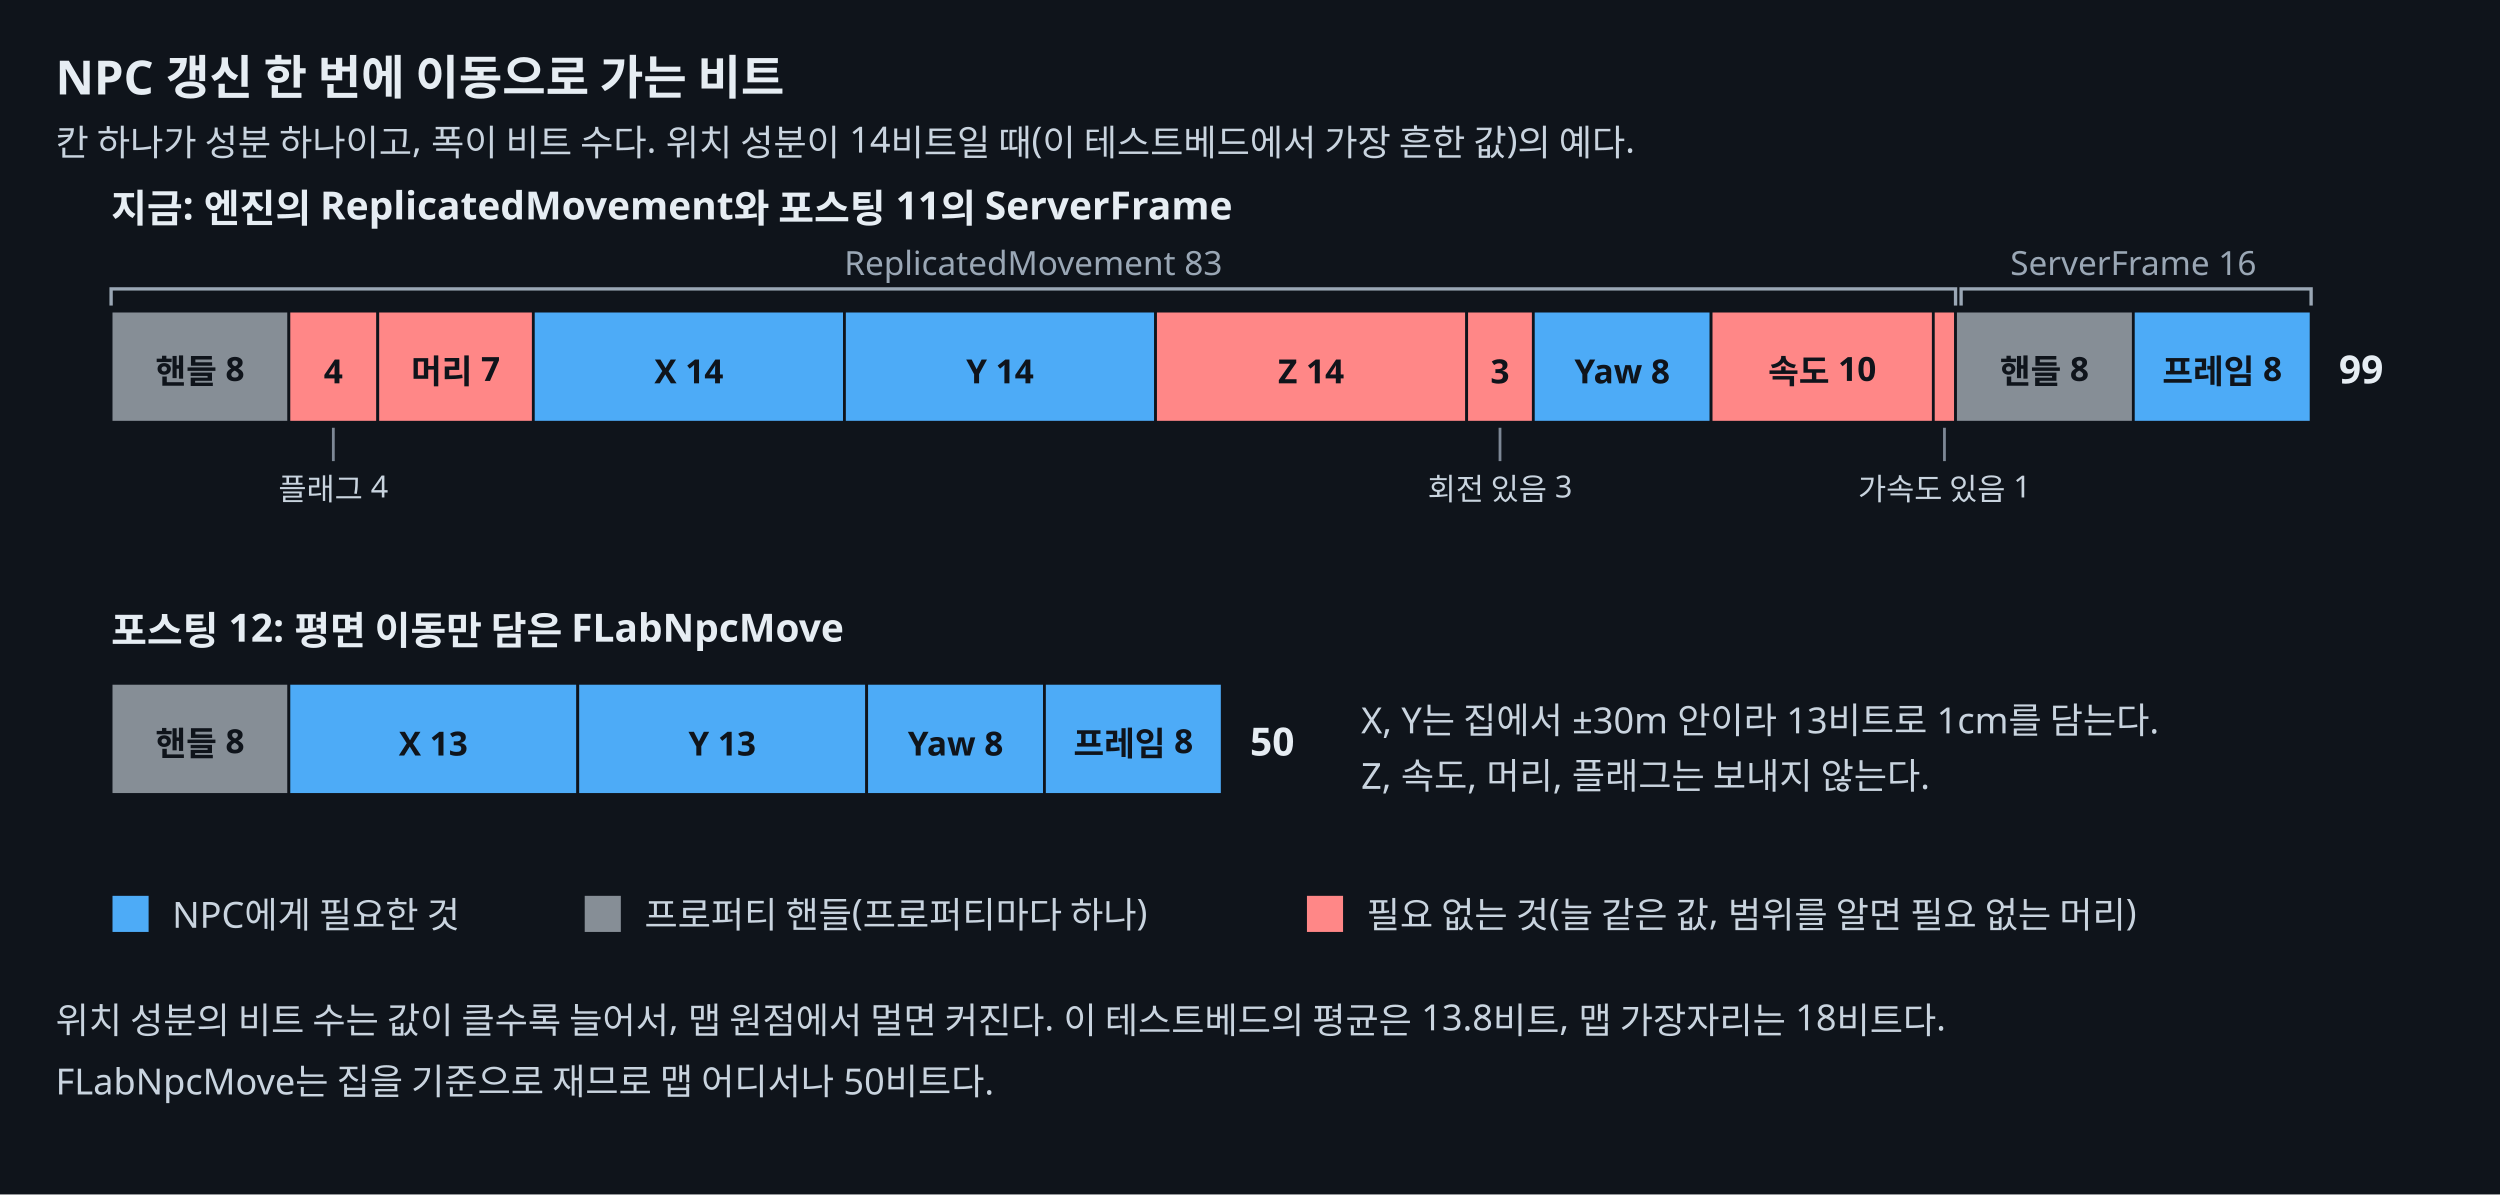
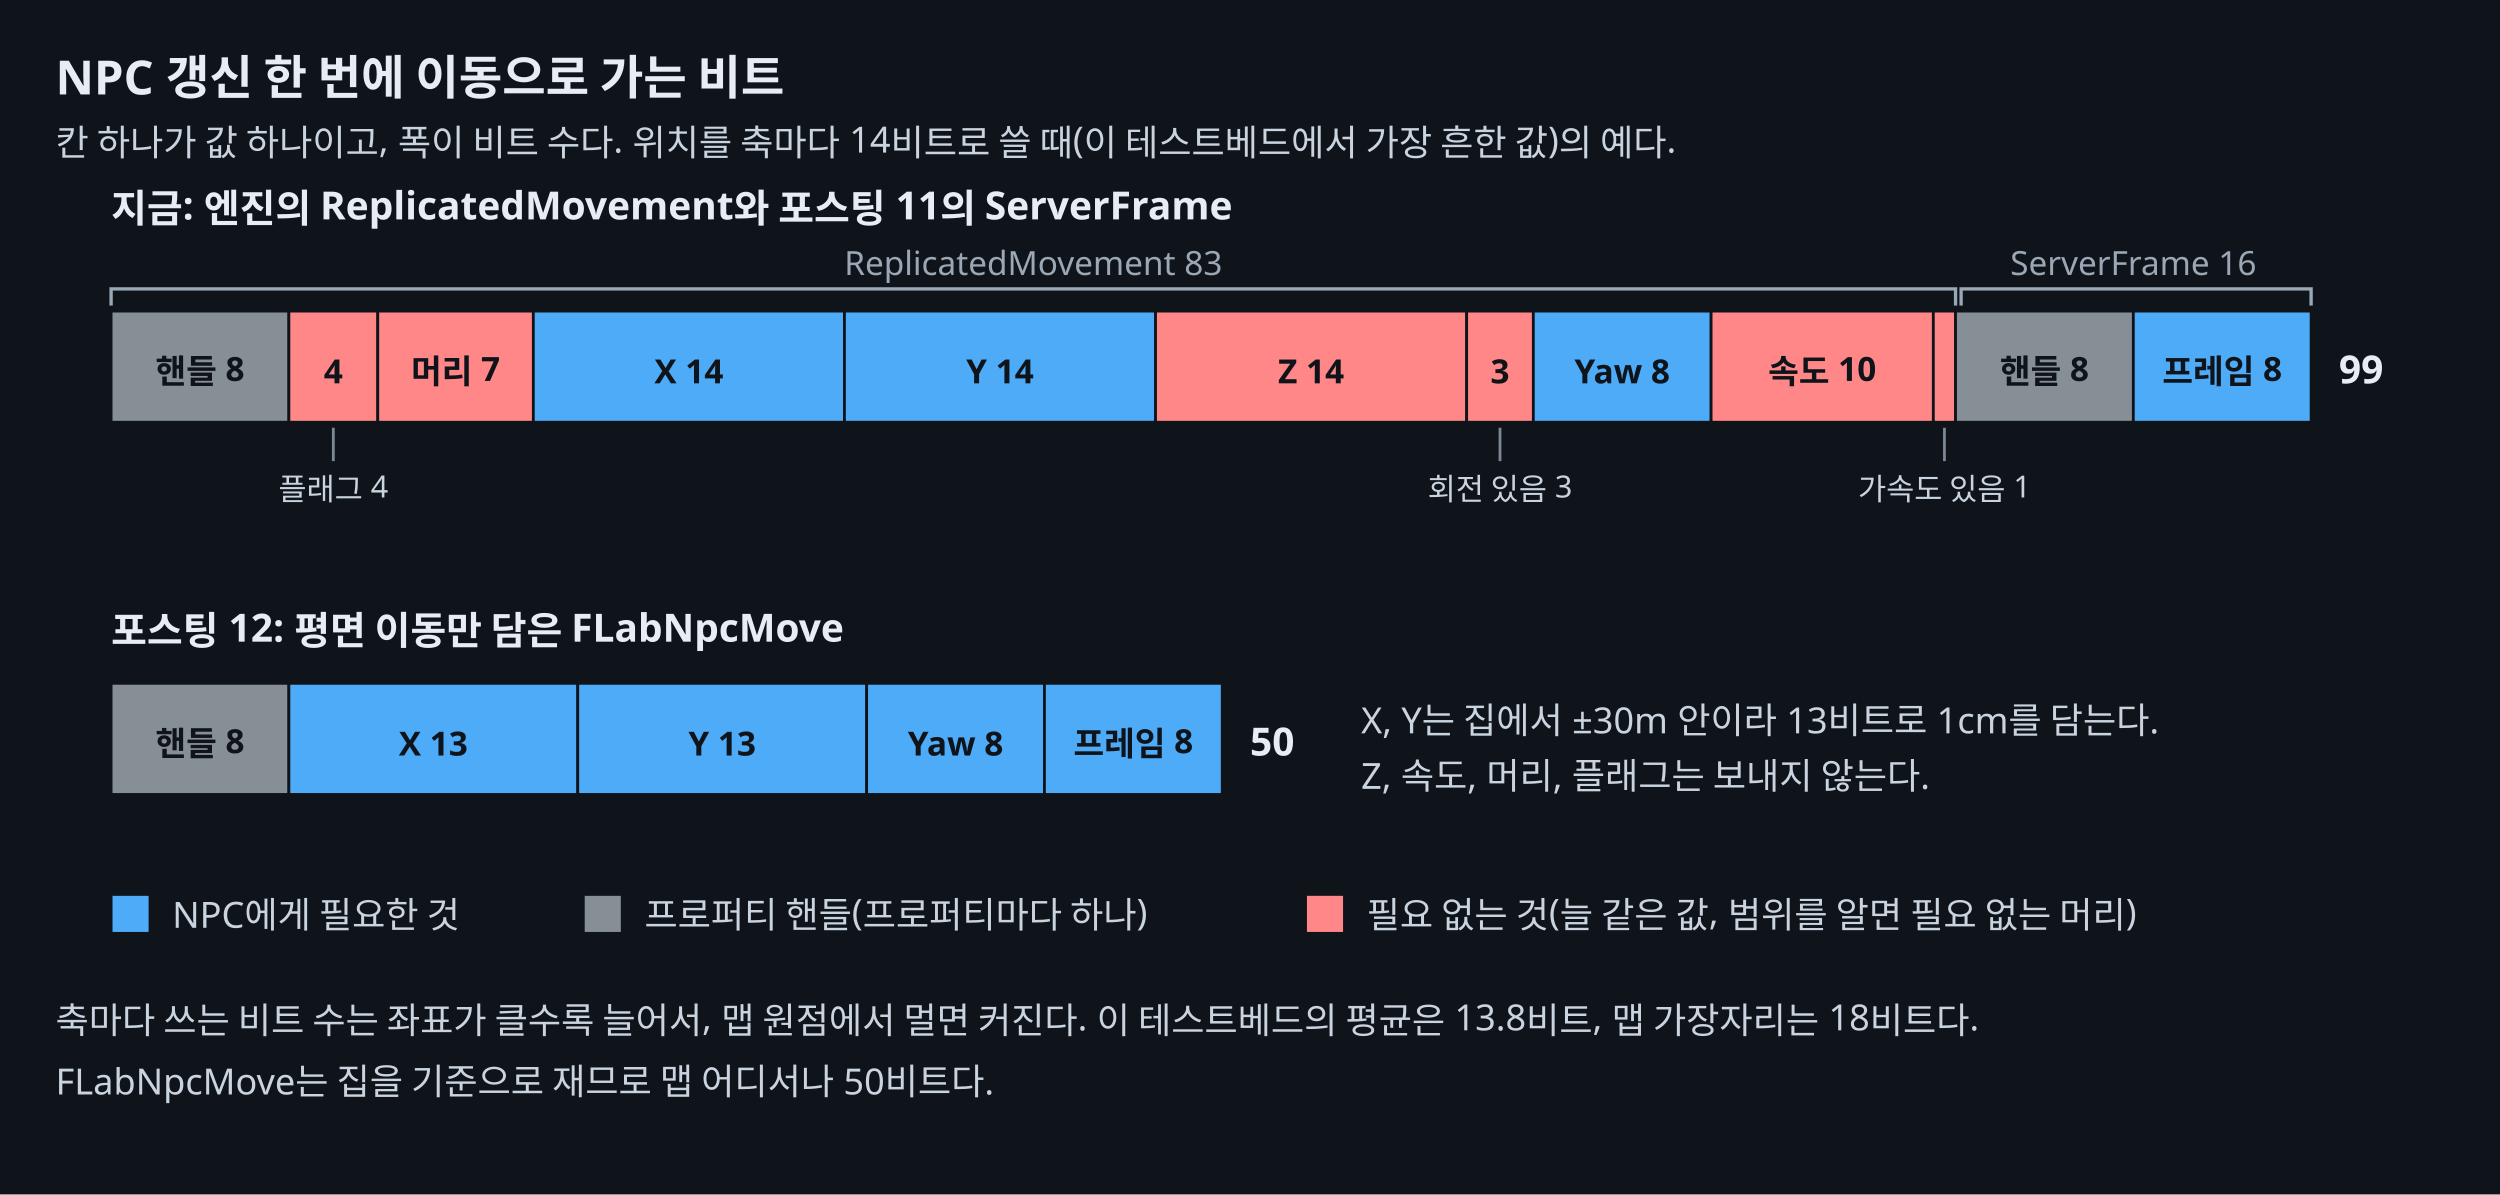
<svg xmlns="http://www.w3.org/2000/svg" viewBox="0 0 900 430" width="900" height="430" role="img" aria-label="NPC 갱신 한 번에 이동으로 가는 비트. 지금은 ReplicatedMovement 83비트와 ServerFrame 16비트로 99비트이고 그중 Z, 속도, 위치 머리, 늘 같은 플래그가 필요 없다. FLabNpcMove는 집 기준 X, Y 13비트씩, Yaw, 프레임 번호와 핸들로 50비트다.">
  <style>
text{font-family:'Malgun Gothic','Apple SD Gothic Neo','Noto Sans KR',sans-serif;fill:#e6edf3}
.bg{fill:#0f141b}
.title{font-size:17px;font-weight:700}
.note{font-size:13px;fill:#c9d4df}
.head{font-size:14px;font-weight:700}
.need{fill:#4dabf7;stroke:#0f141b;stroke-width:1}
.handle{fill:#868e96;stroke:#0f141b;stroke-width:1}
.waste{fill:#ff8787;stroke:#0f141b;stroke-width:1}
.bits{font-size:12px;font-weight:700;text-anchor:middle;fill:#0f141b}
.small{font-size:11px;text-anchor:middle;fill:#c9d4df}
.lead{stroke:#7d8896;stroke-width:1}
.brace{fill:none;stroke:#9aa7b5;stroke-width:1.2}
.bl{font-size:12px;fill:#9aa7b5;text-anchor:middle}
.total{font-size:14px;font-weight:700}
</style>
  <rect width="900" height="430" class="bg" />
  <text x="20" y="34" class="title">NPC 갱신 한 번에 이동으로 가는 비트</text>
-   <text x="20" y="56" class="note">칸 하나가 성분 하나이고, 폭이 비트 수다. 위치 성분이 14비트일 때(이 테스트베드에서 가장 흔한 값)의 예다.</text>
+   <text x="20" y="56" class="note">칸 하나가 값 하나이고, 폭이 비트 수다. 위치를 축마다 14비트로 쓸 때(이 테스트베드에서 가장 흔한 값)의 예다.</text>
  <text x="40" y="80" class="head">지금: 엔진의 ReplicatedMovement와 포스팅 11의 ServerFrame</text>
  <path d="M40 110 V104 H704 V110" class="brace" />
  <text x="372" y="99" class="bl">ReplicatedMovement 83</text>
  <path d="M706 110 V104 H832 V110" class="brace" />
  <text x="768" y="99" class="bl">ServerFrame 16</text>
  <rect x="40" y="112" width="64" height="40" class="handle" />
  <text x="72" y="138" class="bits">핸들 8</text>
  <rect x="104" y="112" width="32" height="40" class="waste" />
  <text x="120" y="138" class="bits">4</text>
  <path d="M120 154 V166" class="lead" />
  <text x="120" y="180" class="small">플래그 4</text>
  <rect x="136" y="112" width="56" height="40" class="waste" />
  <text x="164" y="138" class="bits">머리 7</text>
  <rect x="192" y="112" width="112" height="40" class="need" />
  <text x="248" y="138" class="bits">X 14</text>
  <rect x="304" y="112" width="112" height="40" class="need" />
  <text x="360" y="138" class="bits">Y 14</text>
  <rect x="416" y="112" width="112" height="40" class="waste" />
  <text x="472" y="138" class="bits">Z 14</text>
  <rect x="528" y="112" width="24" height="40" class="waste" />
  <text x="540" y="138" class="bits">3</text>
  <path d="M540 154 V166" class="lead" />
  <text x="540" y="180" class="small">회전 있음 3</text>
  <rect x="552" y="112" width="64" height="40" class="need" />
  <text x="584" y="138" class="bits">Yaw 8</text>
  <rect x="616" y="112" width="80" height="40" class="waste" />
  <text x="656" y="138" class="bits">속도 10</text>
  <rect x="696" y="112" width="8" height="40" class="waste" />
  <path d="M700 154 V166" class="lead" />
  <text x="700" y="180" class="small">가속도 있음 1</text>
  <rect x="704" y="112" width="64" height="40" class="handle" />
  <text x="736" y="138" class="bits">핸들 8</text>
  <rect x="768" y="112" width="64" height="40" class="need" />
  <text x="800" y="138" class="bits">프레임 8</text>
  <text x="842" y="138" class="total">99</text>
  <text x="40" y="232" class="head">포스팅 12: 평면 이동만 담은 FLabNpcMove</text>
  <rect x="40" y="246" width="64" height="40" class="handle" />
  <text x="72" y="272" class="bits">핸들 8</text>
  <rect x="104" y="246" width="104" height="40" class="need" />
  <text x="156" y="272" class="bits">X 13</text>
  <rect x="208" y="246" width="104" height="40" class="need" />
  <text x="260" y="272" class="bits">Y 13</text>
  <rect x="312" y="246" width="64" height="40" class="need" />
  <text x="344" y="272" class="bits">Yaw 8</text>
  <rect x="376" y="246" width="64" height="40" class="need" />
  <text x="408" y="272" class="bits">프레임 8</text>
  <text x="450" y="272" class="total">50</text>
  <text x="490" y="264" class="note">X, Y는 집에서 ±30m 안이라 13비트로 1cm를 담는다.</text>
  <text x="490" y="284" class="note">Z, 속도, 머리, 플래그는 보내지 않는다.</text>
  <rect x="40" y="322" width="14" height="14" class="need" />
  <text x="62" y="334" class="note">NPC에게 필요한 것</text>
  <rect x="210" y="322" width="14" height="14" class="handle" />
  <text x="232" y="334" class="note">프로퍼티 핸들(프로퍼티마다 하나)</text>
  <rect x="470" y="322" width="14" height="14" class="waste" />
  <text x="492" y="334" class="note">필요 없는 것(늘 같은 값, 범위를 알면 필요 없는 머리)</text>
-   <text x="20" y="372" class="note">위치 성분의 비트 수는 값이 클수록 늘어서, 맵 원점에서 멀면 커진다. 이 테스트베드의 평균은 13.8비트, 맵 가장자리는 18비트다.</text>
+   <text x="20" y="372" class="note">축마다 쓰는 비트 수는 좌표가 클수록 늘어서, 맵 원점에서 멀면 커진다. 이 테스트베드의 평균은 13.8비트, 맵 가장자리는 18비트다.</text>
  <text x="20" y="394" class="note">FLabNpcMove는 집을 기준으로 재므로 맵 어디서나 50비트다.</text>
</svg>
